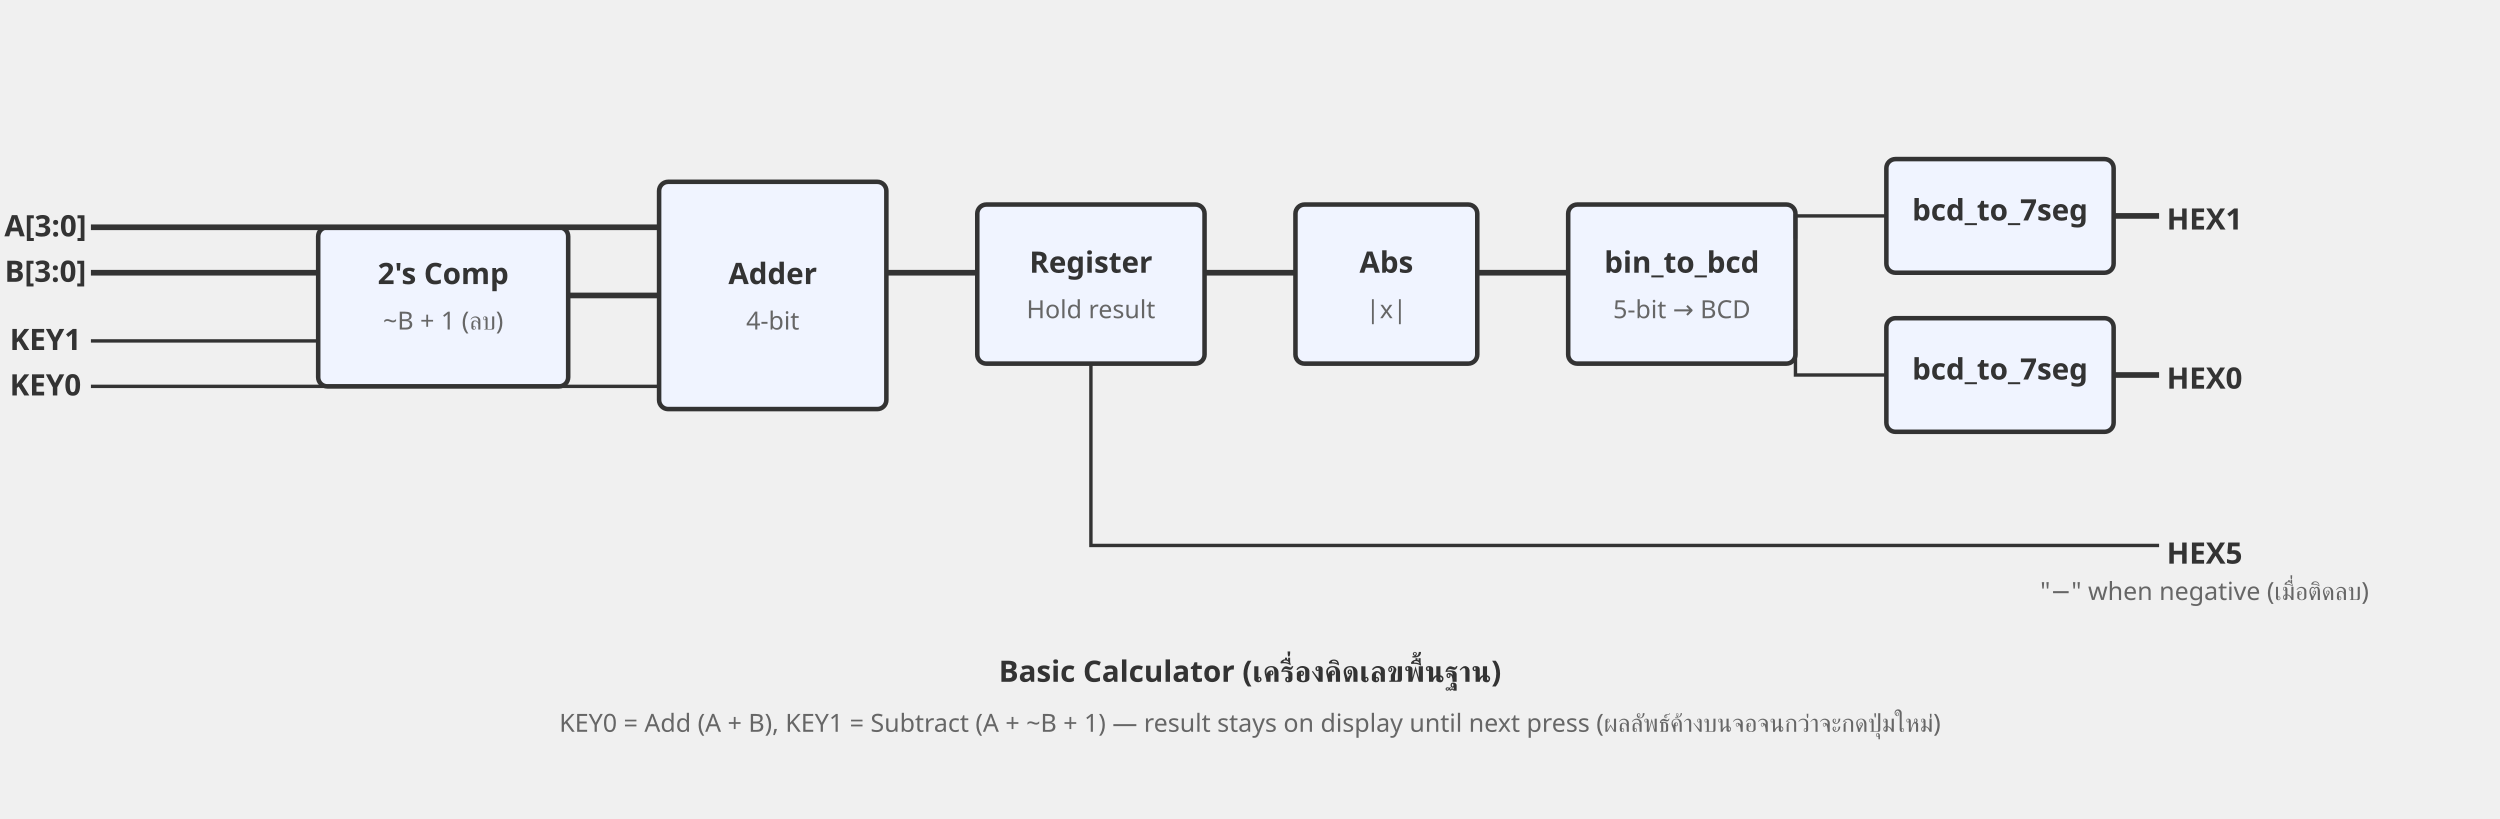
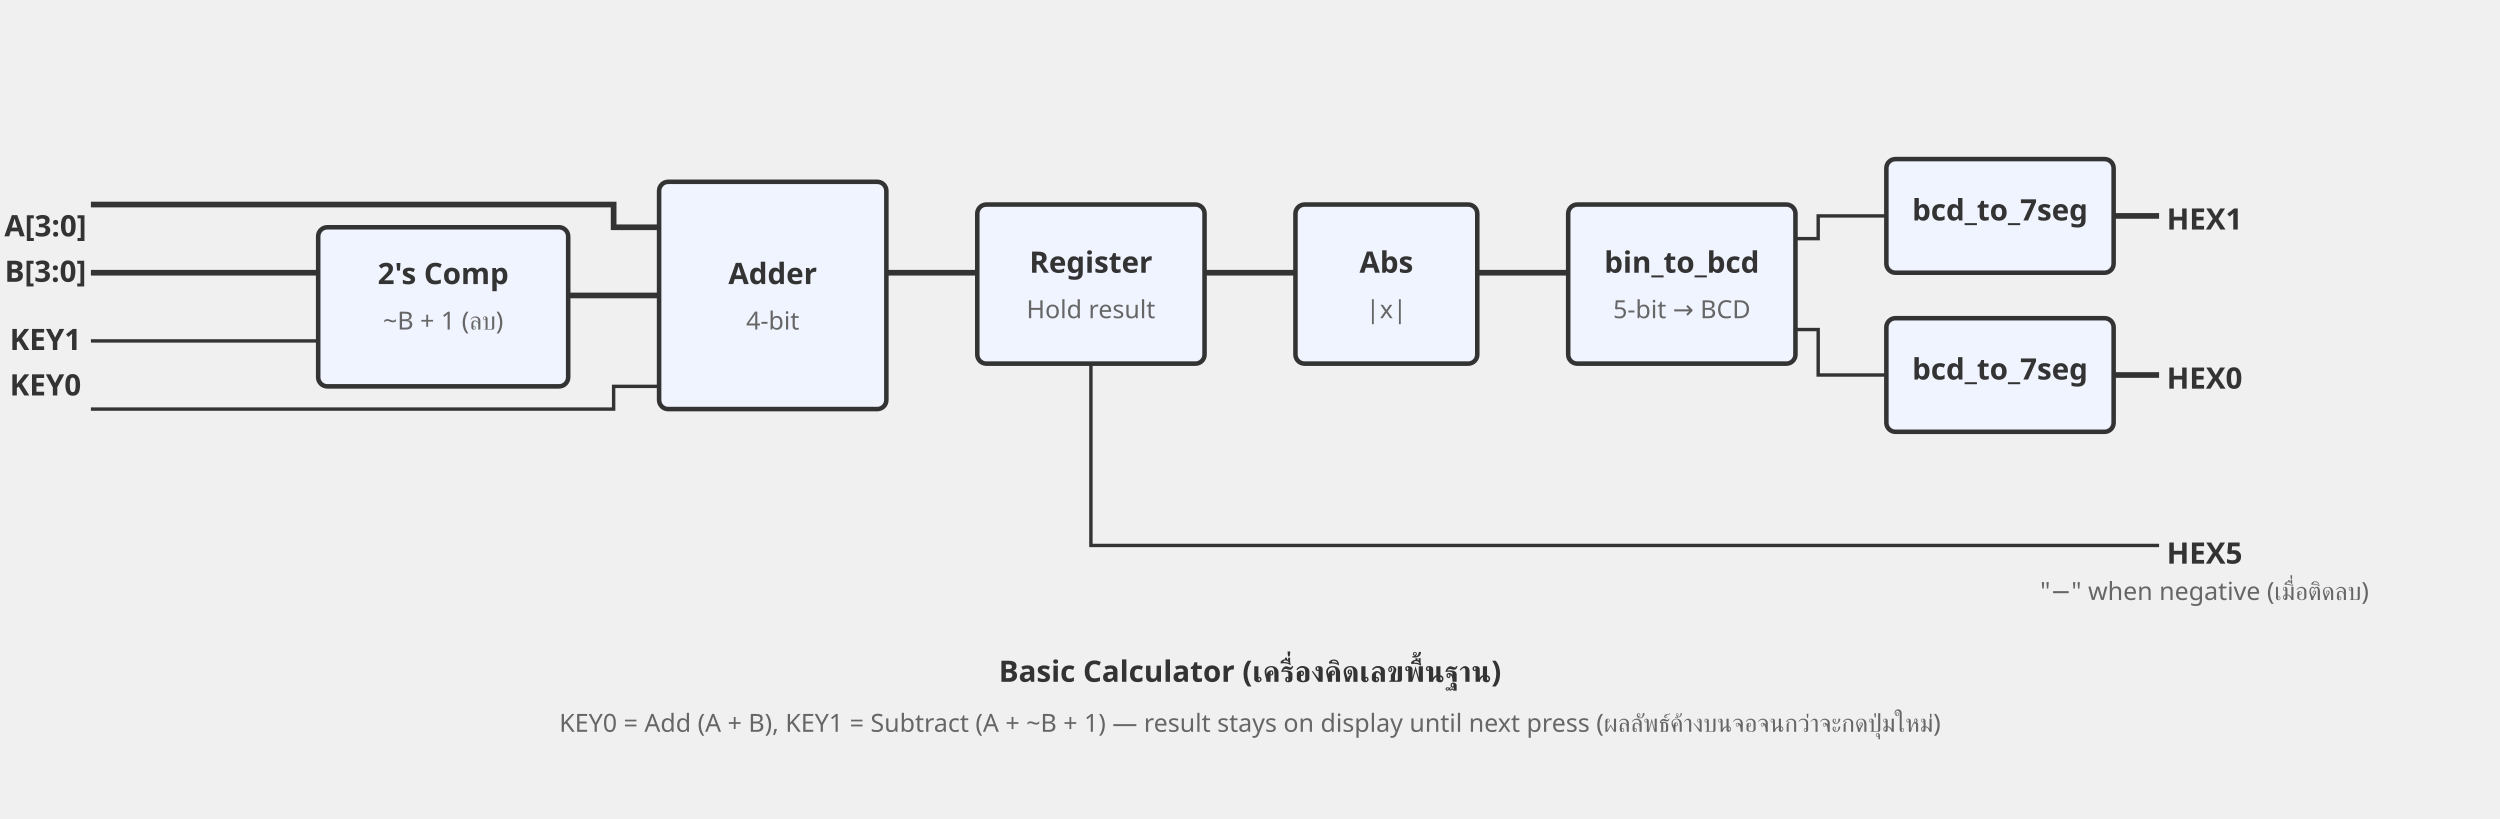
<svg xmlns="http://www.w3.org/2000/svg" viewBox="0 0 1100 360" font-family="sans-serif">
  <style>
    .gate { fill: white; stroke: #333; stroke-width: 2; }
    .box { fill: #f0f4ff; stroke: #333; stroke-width: 2; }
    .wire { stroke: #333; stroke-width: 1.5; fill: none; }
    .wire-thick { stroke: #333; stroke-width: 2.5; fill: none; }
    .label { text-anchor: middle; font-size: 13px; fill: #333; }
    .label-sm { text-anchor: middle; font-size: 11px; fill: #666; }
    .dot { fill: #333; }
  </style>
  <text x="20" y="104" class="label" font-weight="bold">A[3:0]</text>
  <text x="20" y="124" class="label" font-weight="bold">B[3:0]</text>
  <text x="20" y="154" class="label" font-weight="bold">KEY1</text>
  <text x="20" y="174" class="label" font-weight="bold">KEY0</text>
  <rect class="box" x="140" y="100" width="110" height="70" rx="4" />
  <text x="195" y="125" class="label" font-weight="bold">2's Comp</text>
  <text x="195" y="145" class="label-sm">~B + 1 (ลบ)</text>
  <rect class="box" x="290" y="80" width="100" height="100" rx="4" />
  <text x="340" y="125" class="label" font-weight="bold">Adder</text>
  <text x="340" y="145" class="label-sm">4-bit</text>
  <rect class="box" x="430" y="90" width="100" height="70" rx="4" />
  <text x="480" y="120" class="label" font-weight="bold">Register</text>
  <text x="480" y="140" class="label-sm">Hold result</text>
  <rect class="box" x="570" y="90" width="80" height="70" rx="4" />
  <text x="610" y="120" class="label" font-weight="bold">Abs</text>
  <text x="610" y="140" class="label-sm">|x|</text>
  <rect class="box" x="690" y="90" width="100" height="70" rx="4" />
  <text x="740" y="120" class="label" font-weight="bold">bin_to_bcd</text>
  <text x="740" y="140" class="label-sm">5-bit → BCD</text>
  <rect class="box" x="830" y="70" width="100" height="50" rx="4" />
  <text x="880" y="97" class="label" font-weight="bold">bcd_to_7seg</text>
  <rect class="box" x="830" y="140" width="100" height="50" rx="4" />
  <text x="880" y="167" class="label" font-weight="bold">bcd_to_7seg</text>
  <text x="970" y="101" class="label" font-weight="bold">HEX1</text>
  <text x="970" y="171" class="label" font-weight="bold">HEX0</text>
  <text x="970" y="248" class="label" font-weight="bold">HEX5</text>
  <text x="970" y="264" class="label-sm">"−" when negative (เมื่อติดลบ)</text>
-   <line class="wire-thick" x1="40" y1="100" x2="290" y2="100" />
+   <path class="wire-thick" d="M40,90 H270 V100 H290" />
  <line class="wire-thick" x1="40" y1="120" x2="140" y2="120" />
  <line class="wire" x1="40" y1="150" x2="140" y2="150" />
-   <line class="wire" x1="40" y1="170" x2="290" y2="170" />
+   <path class="wire" d="M40,180 H270 V170 H290" />
  <line class="wire-thick" x1="250" y1="130" x2="290" y2="130" />
  <line class="wire-thick" x1="390" y1="120" x2="430" y2="120" />
  <line class="wire-thick" x1="530" y1="120" x2="570" y2="120" />
  <line class="wire-thick" x1="650" y1="120" x2="690" y2="120" />
-   <path class="wire" d="M790,105 V95 H830" />
-   <path class="wire" d="M790,145 V165 H830" />
+   <path class="wire" d="M790,105 H800 V95 H830" />
+   <path class="wire" d="M790,145 H800 V165 H830" />
  <line class="wire-thick" x1="930" y1="95" x2="950" y2="95" />
  <line class="wire-thick" x1="930" y1="165" x2="950" y2="165" />
  <path class="wire" d="M480,160 V240 H950" />
  <text x="550" y="300" class="label" font-size="15" font-weight="bold">Basic Calculator (เครื่องคิดเลขพื้นฐาน)</text>
  <text x="550" y="322" class="label-sm">KEY0 = Add (A + B), KEY1 = Subtract (A + ~B + 1) — result stays on display until next press (ผลลัพธ์ค้างบนจอจนกว่าจะกดปุ่มใหม่)</text>
</svg>
